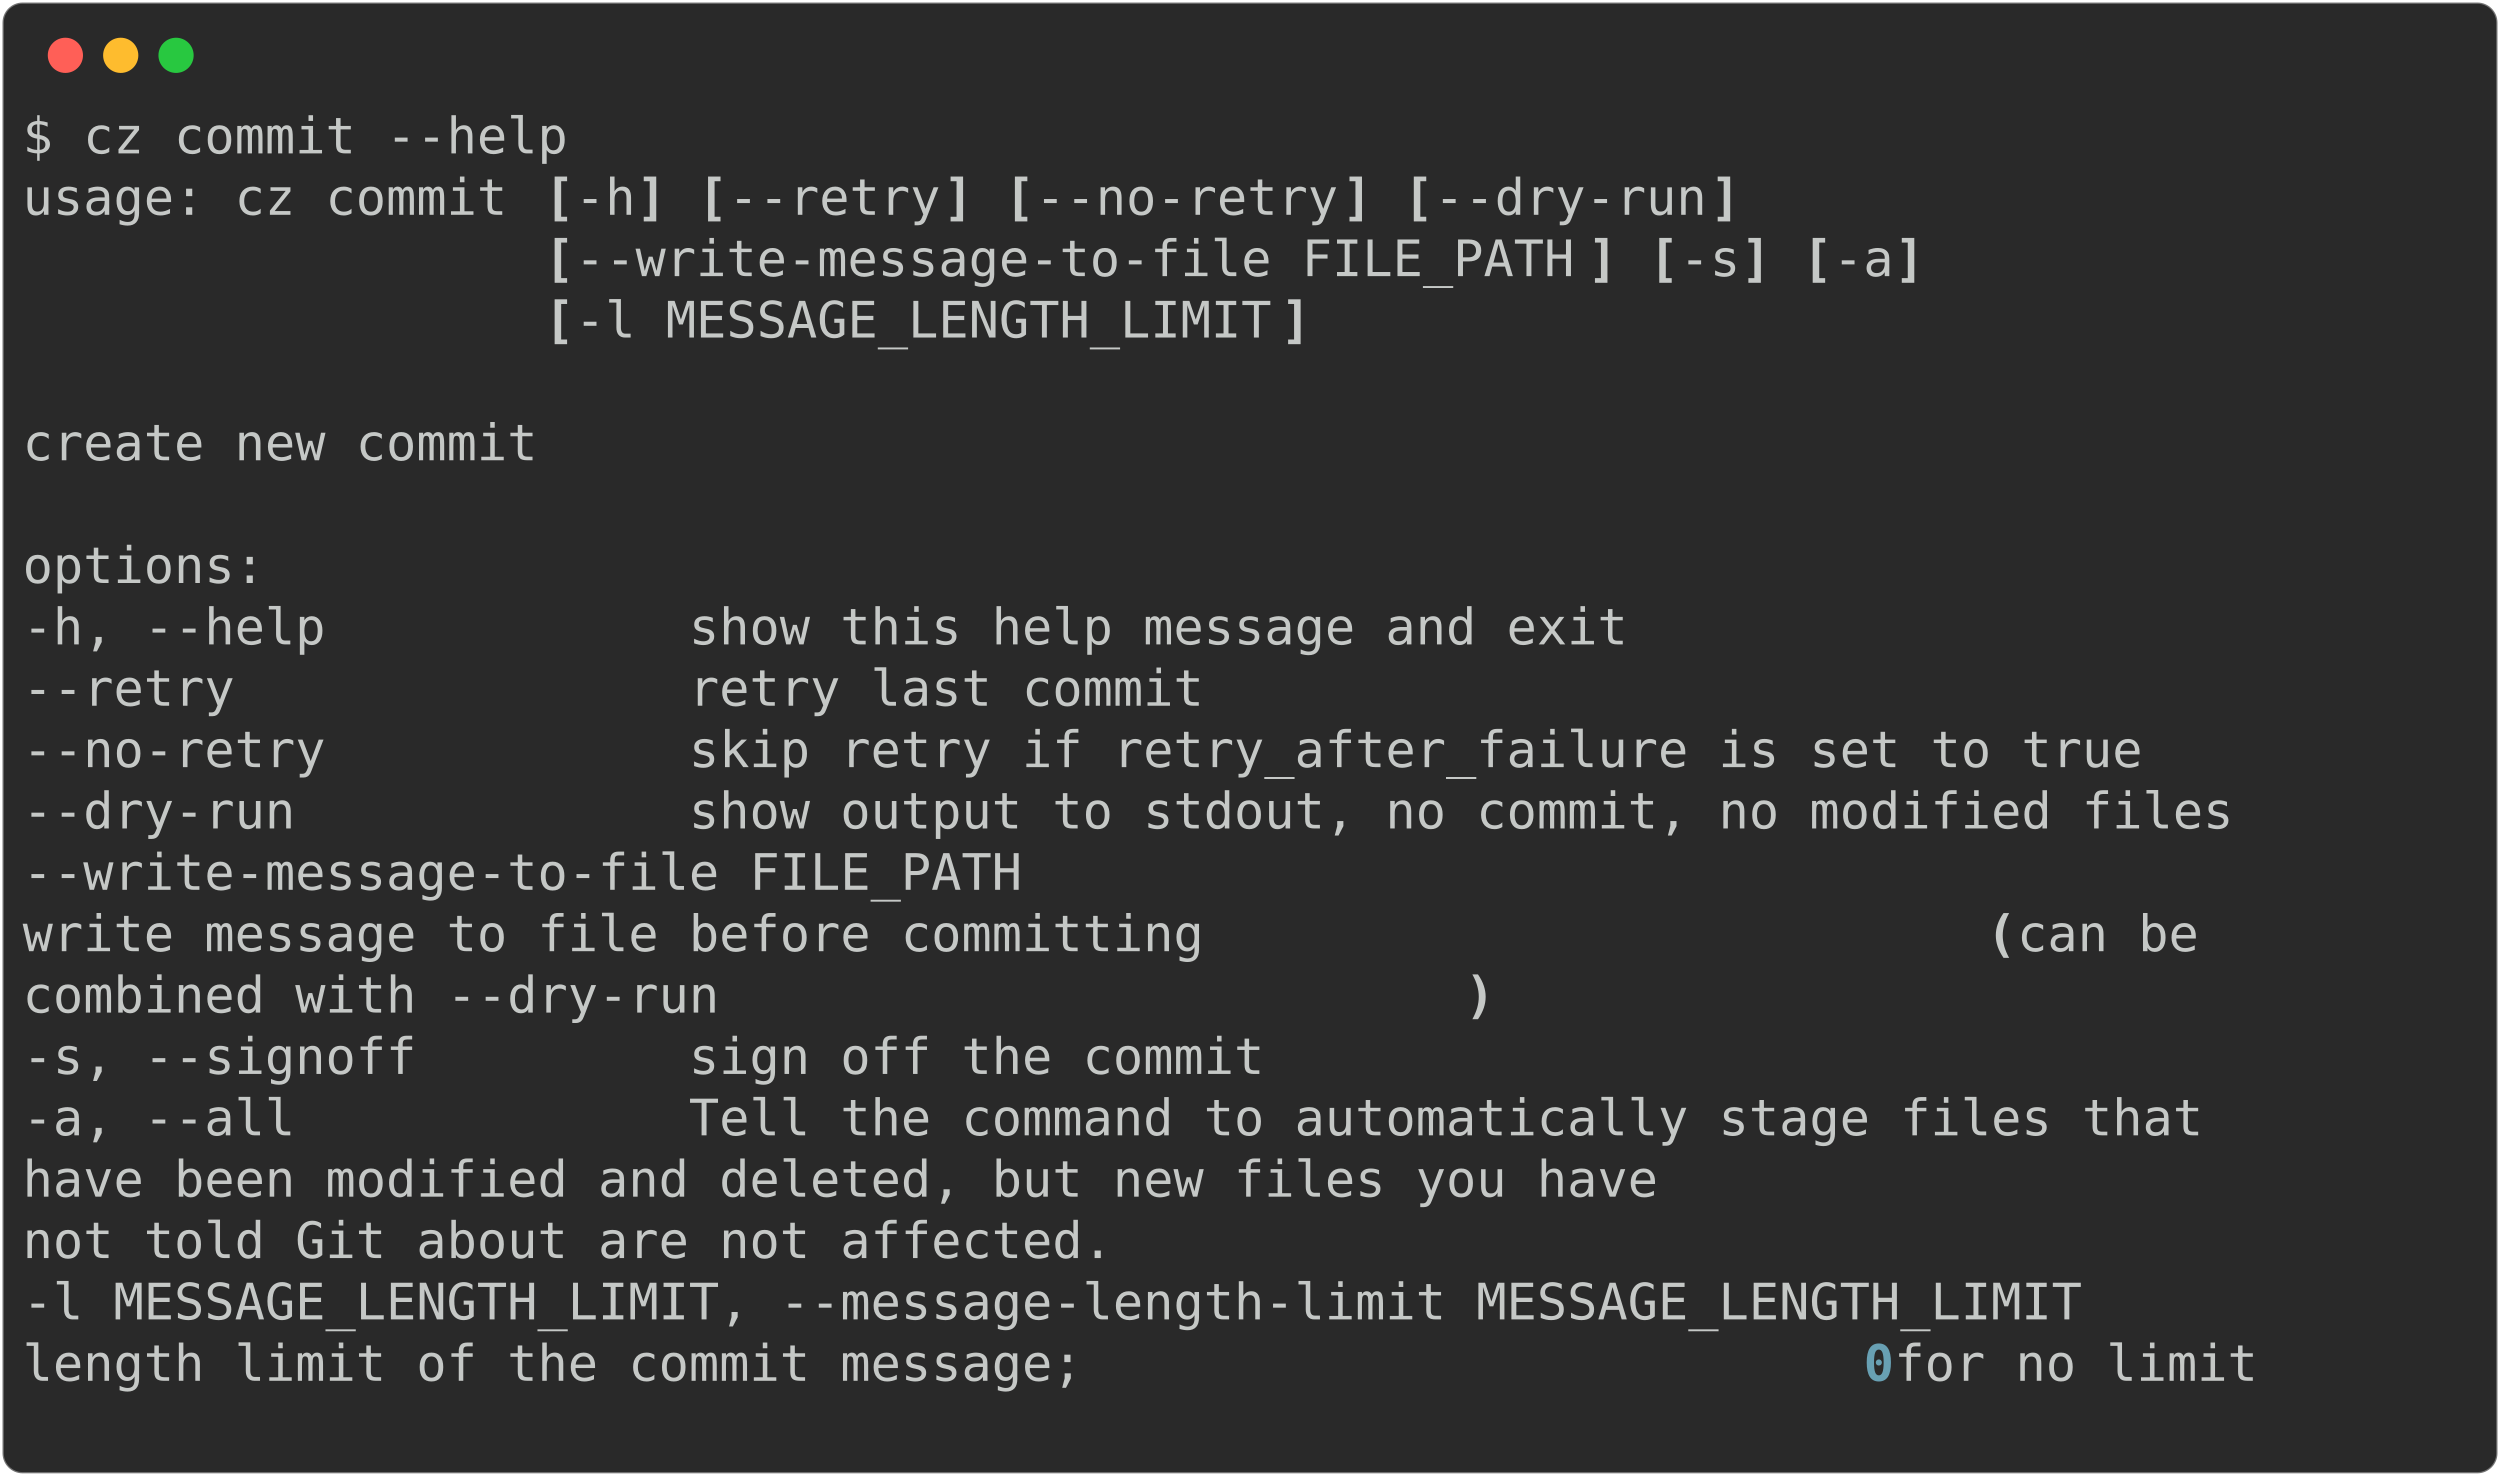
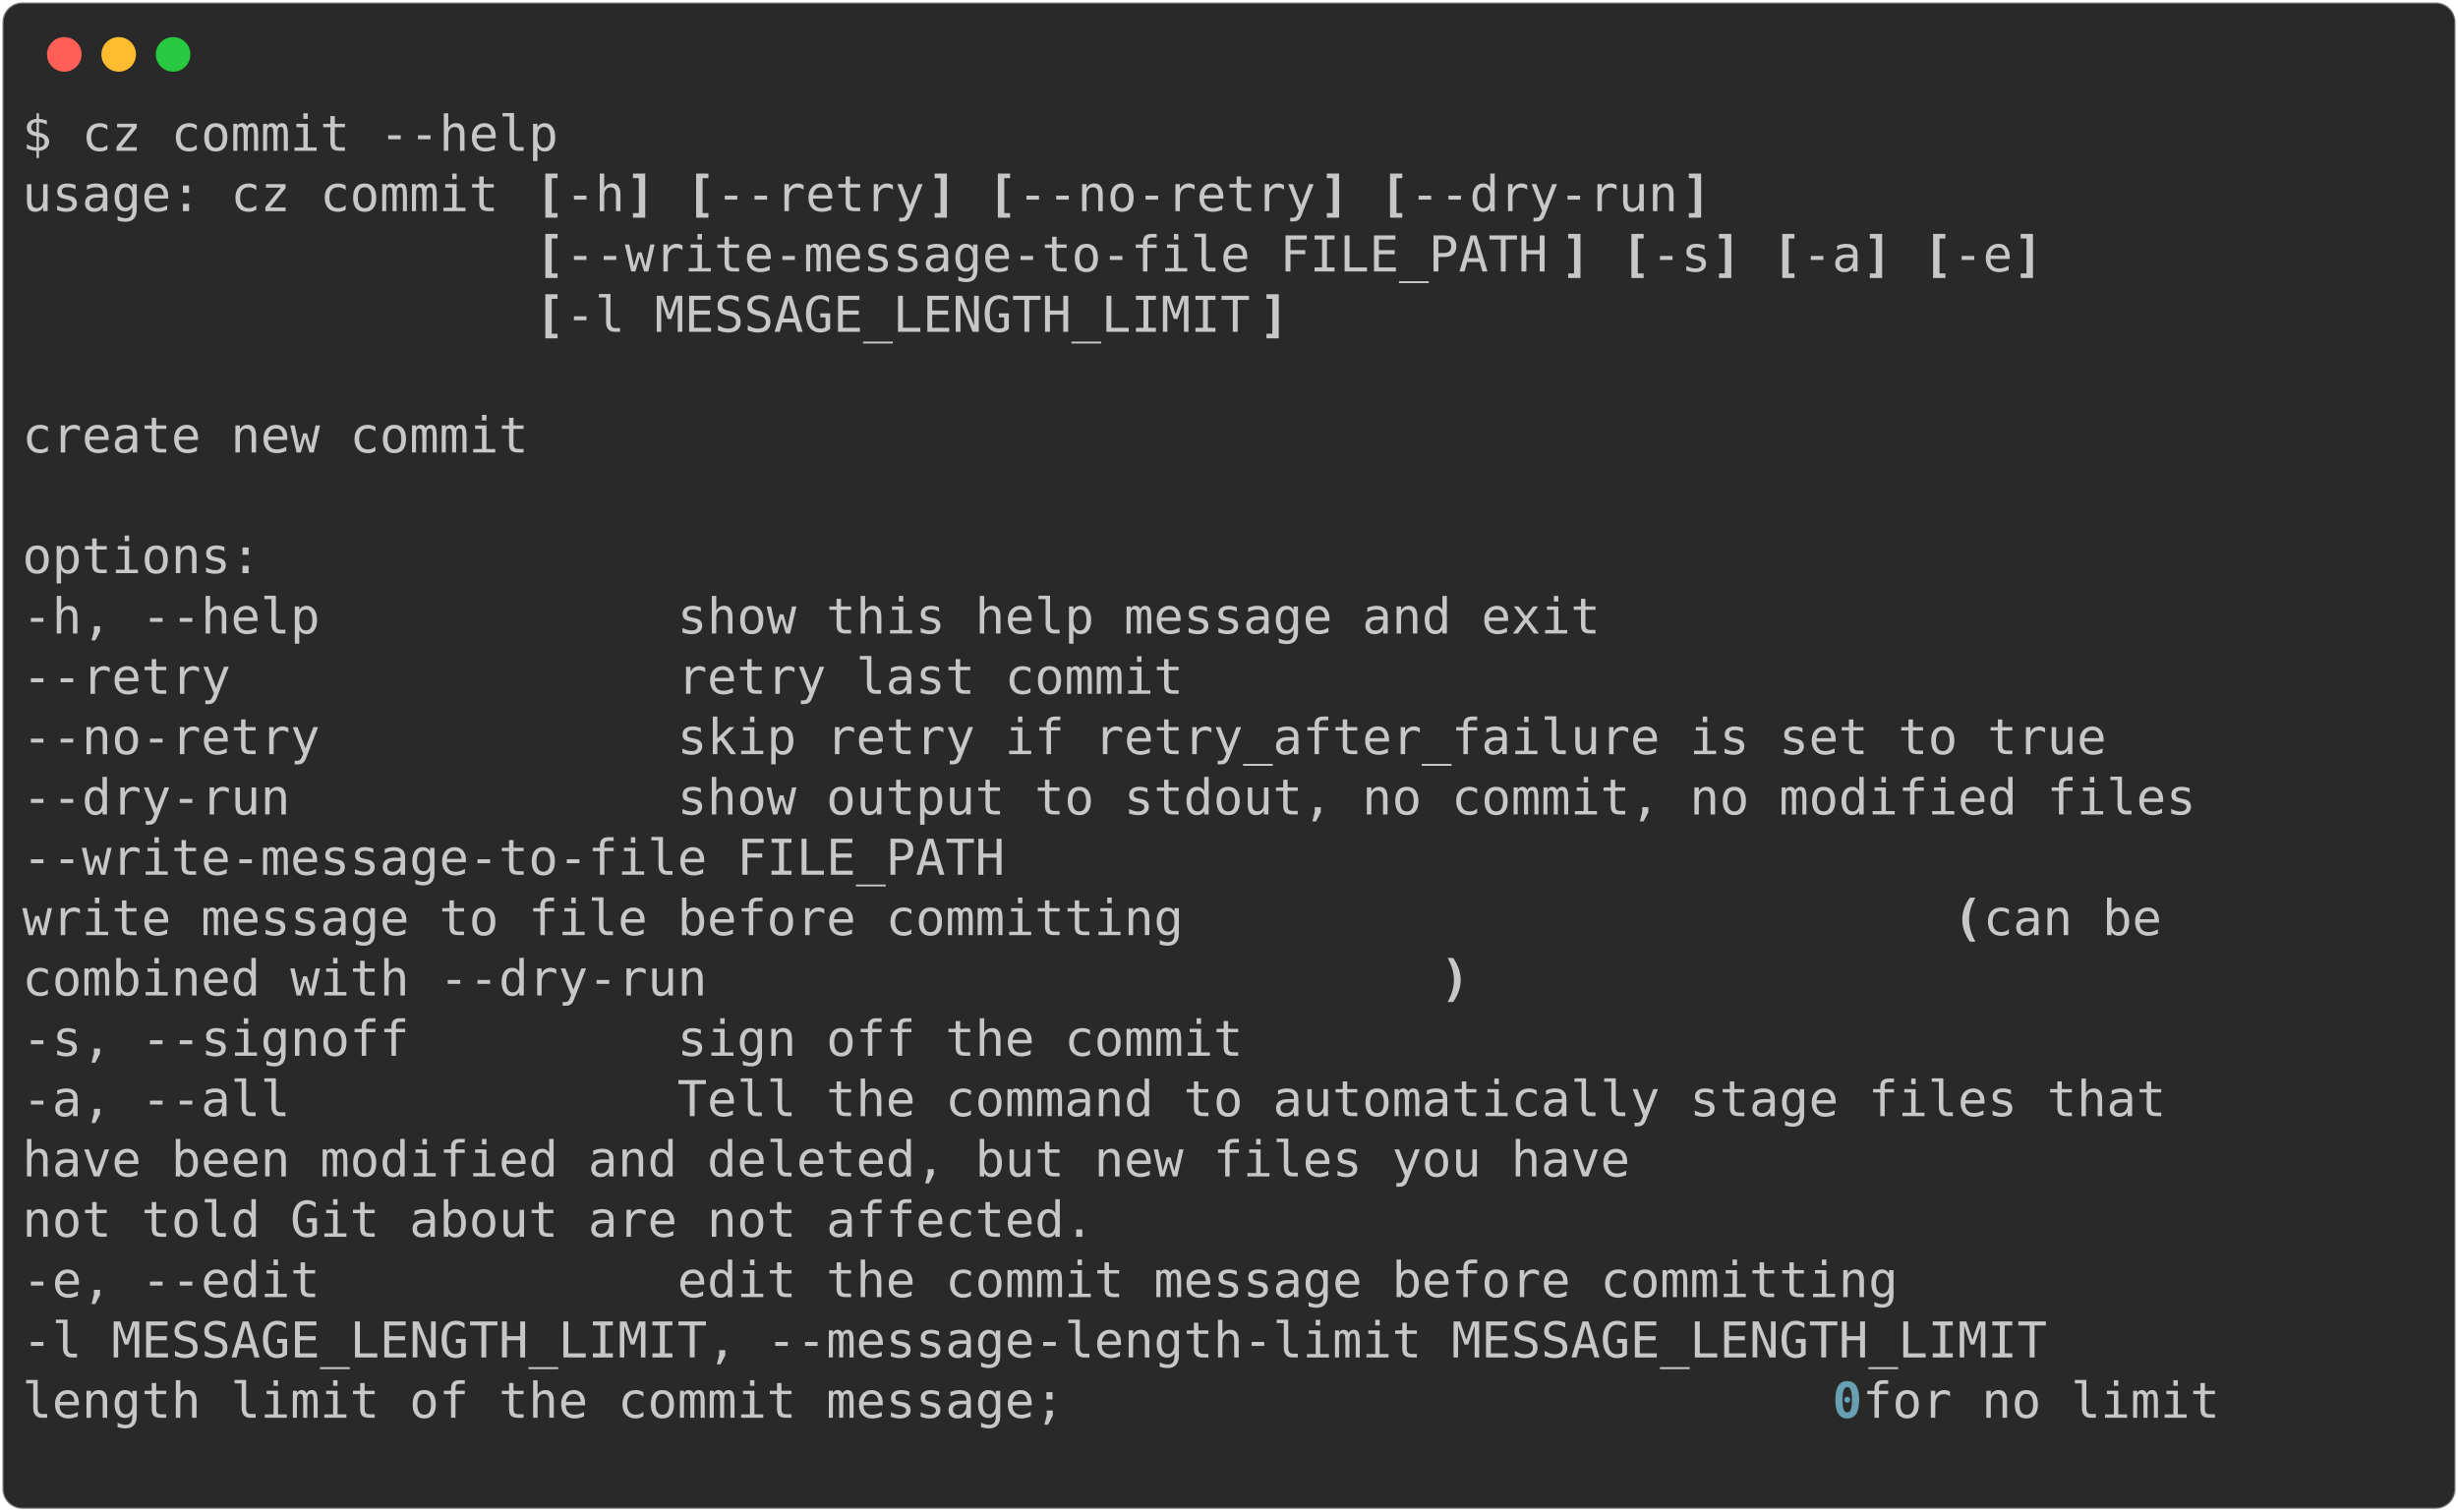
- <svg xmlns="http://www.w3.org/2000/svg" class="rich-terminal" viewBox="0 0 994 586.8">
+ <svg xmlns="http://www.w3.org/2000/svg" class="rich-terminal" viewBox="0 0 994 611.2">
  <style>

    @font-face {
        font-family: "Fira Code";
        src: local("FiraCode-Regular"),
                url("https://cdnjs.cloudflare.com/ajax/libs/firacode/6.2.0/woff2/FiraCode-Regular.woff2") format("woff2"),
                url("https://cdnjs.cloudflare.com/ajax/libs/firacode/6.2.0/woff/FiraCode-Regular.woff") format("woff");
        font-style: normal;
        font-weight: 400;
    }
    @font-face {
        font-family: "Fira Code";
        src: local("FiraCode-Bold"),
                url("https://cdnjs.cloudflare.com/ajax/libs/firacode/6.2.0/woff2/FiraCode-Bold.woff2") format("woff2"),
                url("https://cdnjs.cloudflare.com/ajax/libs/firacode/6.2.0/woff/FiraCode-Bold.woff") format("woff");
        font-style: bold;
        font-weight: 700;
    }

-     .terminal-3906085552-matrix {
+     .terminal-4094976563-matrix {
        font-family: Fira Code, monospace;
        font-size: 20px;
        line-height: 24.4px;
        font-variant-east-asian: full-width;
    }

-     .terminal-3906085552-title {
+     .terminal-4094976563-title {
        font-size: 18px;
        font-weight: bold;
        font-family: arial;
    }

-     .terminal-3906085552-r1 { fill: #c5c8c6 }
- .terminal-3906085552-r2 { fill: #c5c8c6;font-weight: bold }
- .terminal-3906085552-r3 { fill: #68a0b3;font-weight: bold }
+     .terminal-4094976563-r1 { fill: #c5c8c6 }
+ .terminal-4094976563-r2 { fill: #c5c8c6;font-weight: bold }
+ .terminal-4094976563-r3 { fill: #68a0b3;font-weight: bold }
    </style>
  <defs>
-     <clipPath id="terminal-3906085552-clip-terminal">
-       <rect x="0" y="0" width="975.0" height="535.8" />
-     </clipPath>
-     <clipPath id="terminal-3906085552-line-0">
+     <clipPath id="terminal-4094976563-clip-terminal">
+       <rect x="0" y="0" width="975.0" height="560.2" />
+     </clipPath>
+     <clipPath id="terminal-4094976563-line-0">
      <rect x="0" y="1.5" width="976" height="24.65" />
    </clipPath>
-     <clipPath id="terminal-3906085552-line-1">
+     <clipPath id="terminal-4094976563-line-1">
      <rect x="0" y="25.9" width="976" height="24.65" />
    </clipPath>
-     <clipPath id="terminal-3906085552-line-2">
+     <clipPath id="terminal-4094976563-line-2">
      <rect x="0" y="50.3" width="976" height="24.65" />
    </clipPath>
-     <clipPath id="terminal-3906085552-line-3">
+     <clipPath id="terminal-4094976563-line-3">
      <rect x="0" y="74.7" width="976" height="24.65" />
    </clipPath>
-     <clipPath id="terminal-3906085552-line-4">
+     <clipPath id="terminal-4094976563-line-4">
      <rect x="0" y="99.1" width="976" height="24.65" />
    </clipPath>
-     <clipPath id="terminal-3906085552-line-5">
+     <clipPath id="terminal-4094976563-line-5">
      <rect x="0" y="123.5" width="976" height="24.65" />
    </clipPath>
-     <clipPath id="terminal-3906085552-line-6">
+     <clipPath id="terminal-4094976563-line-6">
      <rect x="0" y="147.9" width="976" height="24.65" />
    </clipPath>
-     <clipPath id="terminal-3906085552-line-7">
+     <clipPath id="terminal-4094976563-line-7">
      <rect x="0" y="172.3" width="976" height="24.65" />
    </clipPath>
-     <clipPath id="terminal-3906085552-line-8">
+     <clipPath id="terminal-4094976563-line-8">
      <rect x="0" y="196.7" width="976" height="24.65" />
    </clipPath>
-     <clipPath id="terminal-3906085552-line-9">
+     <clipPath id="terminal-4094976563-line-9">
      <rect x="0" y="221.1" width="976" height="24.65" />
    </clipPath>
-     <clipPath id="terminal-3906085552-line-10">
+     <clipPath id="terminal-4094976563-line-10">
      <rect x="0" y="245.5" width="976" height="24.65" />
    </clipPath>
-     <clipPath id="terminal-3906085552-line-11">
+     <clipPath id="terminal-4094976563-line-11">
      <rect x="0" y="269.9" width="976" height="24.65" />
    </clipPath>
-     <clipPath id="terminal-3906085552-line-12">
+     <clipPath id="terminal-4094976563-line-12">
      <rect x="0" y="294.3" width="976" height="24.65" />
    </clipPath>
-     <clipPath id="terminal-3906085552-line-13">
+     <clipPath id="terminal-4094976563-line-13">
      <rect x="0" y="318.7" width="976" height="24.65" />
    </clipPath>
-     <clipPath id="terminal-3906085552-line-14">
+     <clipPath id="terminal-4094976563-line-14">
      <rect x="0" y="343.1" width="976" height="24.65" />
    </clipPath>
-     <clipPath id="terminal-3906085552-line-15">
+     <clipPath id="terminal-4094976563-line-15">
      <rect x="0" y="367.5" width="976" height="24.65" />
    </clipPath>
-     <clipPath id="terminal-3906085552-line-16">
+     <clipPath id="terminal-4094976563-line-16">
      <rect x="0" y="391.9" width="976" height="24.65" />
    </clipPath>
-     <clipPath id="terminal-3906085552-line-17">
+     <clipPath id="terminal-4094976563-line-17">
      <rect x="0" y="416.3" width="976" height="24.65" />
    </clipPath>
-     <clipPath id="terminal-3906085552-line-18">
+     <clipPath id="terminal-4094976563-line-18">
      <rect x="0" y="440.7" width="976" height="24.65" />
    </clipPath>
-     <clipPath id="terminal-3906085552-line-19">
+     <clipPath id="terminal-4094976563-line-19">
      <rect x="0" y="465.1" width="976" height="24.65" />
    </clipPath>
-     <clipPath id="terminal-3906085552-line-20">
+     <clipPath id="terminal-4094976563-line-20">
      <rect x="0" y="489.5" width="976" height="24.65" />
    </clipPath>
+     <clipPath id="terminal-4094976563-line-21">
+       <rect x="0" y="513.9" width="976" height="24.65" />
+     </clipPath>
  </defs>
-   <rect fill="#292929" stroke="rgba(255,255,255,0.35)" stroke-width="1" x="1" y="1" width="992" height="584.8" rx="8" />
+   <rect fill="#292929" stroke="rgba(255,255,255,0.35)" stroke-width="1" x="1" y="1" width="992" height="609.2" rx="8" />
  <g transform="translate(26,22)">
    <circle cx="0" cy="0" r="7" fill="#ff5f57" />
    <circle cx="22" cy="0" r="7" fill="#febc2e" />
    <circle cx="44" cy="0" r="7" fill="#28c840" />
  </g>
-   <g transform="translate(9, 41)" clip-path="url(#terminal-3906085552-clip-terminal)">
-     <g class="terminal-3906085552-matrix">
-       <text class="terminal-3906085552-r1" x="0" y="20" textLength="219.6" clip-path="url(#terminal-3906085552-line-0)">$ cz commit --help</text>
-       <text class="terminal-3906085552-r1" x="976" y="20" textLength="12.2" clip-path="url(#terminal-3906085552-line-0)">
- </text>
-       <text class="terminal-3906085552-r1" x="0" y="44.4" textLength="207.4" clip-path="url(#terminal-3906085552-line-1)">usage: cz commit </text>
-       <text class="terminal-3906085552-r2" x="207.4" y="44.4" textLength="12.2" clip-path="url(#terminal-3906085552-line-1)">[</text>
-       <text class="terminal-3906085552-r1" x="219.6" y="44.4" textLength="24.4" clip-path="url(#terminal-3906085552-line-1)">-h</text>
-       <text class="terminal-3906085552-r2" x="244" y="44.4" textLength="12.2" clip-path="url(#terminal-3906085552-line-1)">]</text>
-       <text class="terminal-3906085552-r2" x="268.4" y="44.4" textLength="12.2" clip-path="url(#terminal-3906085552-line-1)">[</text>
-       <text class="terminal-3906085552-r1" x="280.6" y="44.4" textLength="85.4" clip-path="url(#terminal-3906085552-line-1)">--retry</text>
-       <text class="terminal-3906085552-r2" x="366" y="44.4" textLength="12.2" clip-path="url(#terminal-3906085552-line-1)">]</text>
-       <text class="terminal-3906085552-r2" x="390.4" y="44.4" textLength="12.2" clip-path="url(#terminal-3906085552-line-1)">[</text>
-       <text class="terminal-3906085552-r1" x="402.6" y="44.4" textLength="122" clip-path="url(#terminal-3906085552-line-1)">--no-retry</text>
-       <text class="terminal-3906085552-r2" x="524.6" y="44.4" textLength="12.2" clip-path="url(#terminal-3906085552-line-1)">]</text>
-       <text class="terminal-3906085552-r2" x="549" y="44.4" textLength="12.2" clip-path="url(#terminal-3906085552-line-1)">[</text>
-       <text class="terminal-3906085552-r1" x="561.2" y="44.4" textLength="109.8" clip-path="url(#terminal-3906085552-line-1)">--dry-run</text>
-       <text class="terminal-3906085552-r2" x="671" y="44.4" textLength="12.2" clip-path="url(#terminal-3906085552-line-1)">]</text>
-       <text class="terminal-3906085552-r1" x="976" y="44.4" textLength="12.2" clip-path="url(#terminal-3906085552-line-1)">
- </text>
-       <text class="terminal-3906085552-r2" x="207.4" y="68.8" textLength="12.2" clip-path="url(#terminal-3906085552-line-2)">[</text>
-       <text class="terminal-3906085552-r1" x="219.6" y="68.8" textLength="402.6" clip-path="url(#terminal-3906085552-line-2)">--write-message-to-file FILE_PATH</text>
-       <text class="terminal-3906085552-r2" x="622.2" y="68.8" textLength="12.2" clip-path="url(#terminal-3906085552-line-2)">]</text>
-       <text class="terminal-3906085552-r2" x="646.6" y="68.8" textLength="12.2" clip-path="url(#terminal-3906085552-line-2)">[</text>
-       <text class="terminal-3906085552-r1" x="658.8" y="68.8" textLength="24.4" clip-path="url(#terminal-3906085552-line-2)">-s</text>
-       <text class="terminal-3906085552-r2" x="683.2" y="68.8" textLength="12.2" clip-path="url(#terminal-3906085552-line-2)">]</text>
-       <text class="terminal-3906085552-r2" x="707.6" y="68.8" textLength="12.2" clip-path="url(#terminal-3906085552-line-2)">[</text>
-       <text class="terminal-3906085552-r1" x="719.8" y="68.8" textLength="24.4" clip-path="url(#terminal-3906085552-line-2)">-a</text>
-       <text class="terminal-3906085552-r2" x="744.2" y="68.8" textLength="12.2" clip-path="url(#terminal-3906085552-line-2)">]</text>
-       <text class="terminal-3906085552-r1" x="976" y="68.8" textLength="12.2" clip-path="url(#terminal-3906085552-line-2)">
- </text>
-       <text class="terminal-3906085552-r2" x="207.4" y="93.2" textLength="12.2" clip-path="url(#terminal-3906085552-line-3)">[</text>
-       <text class="terminal-3906085552-r1" x="219.6" y="93.2" textLength="280.6" clip-path="url(#terminal-3906085552-line-3)">-l MESSAGE_LENGTH_LIMIT</text>
-       <text class="terminal-3906085552-r2" x="500.2" y="93.2" textLength="12.2" clip-path="url(#terminal-3906085552-line-3)">]</text>
-       <text class="terminal-3906085552-r1" x="976" y="93.2" textLength="12.2" clip-path="url(#terminal-3906085552-line-3)">
- </text>
-       <text class="terminal-3906085552-r1" x="976" y="117.6" textLength="12.2" clip-path="url(#terminal-3906085552-line-4)">
- </text>
-       <text class="terminal-3906085552-r1" x="0" y="142" textLength="207.4" clip-path="url(#terminal-3906085552-line-5)">create new commit</text>
-       <text class="terminal-3906085552-r1" x="976" y="142" textLength="12.2" clip-path="url(#terminal-3906085552-line-5)">
- </text>
-       <text class="terminal-3906085552-r1" x="976" y="166.4" textLength="12.2" clip-path="url(#terminal-3906085552-line-6)">
- </text>
-       <text class="terminal-3906085552-r1" x="0" y="190.8" textLength="97.6" clip-path="url(#terminal-3906085552-line-7)">options:</text>
-       <text class="terminal-3906085552-r1" x="976" y="190.8" textLength="12.2" clip-path="url(#terminal-3906085552-line-7)">
- </text>
-       <text class="terminal-3906085552-r1" x="0" y="215.2" textLength="671" clip-path="url(#terminal-3906085552-line-8)">  -h, --help            show this help message and exit</text>
-       <text class="terminal-3906085552-r1" x="976" y="215.2" textLength="12.2" clip-path="url(#terminal-3906085552-line-8)">
- </text>
-       <text class="terminal-3906085552-r1" x="0" y="239.6" textLength="500.2" clip-path="url(#terminal-3906085552-line-9)">  --retry               retry last commit</text>
-       <text class="terminal-3906085552-r1" x="976" y="239.6" textLength="12.2" clip-path="url(#terminal-3906085552-line-9)">
- </text>
-       <text class="terminal-3906085552-r1" x="0" y="264" textLength="878.4" clip-path="url(#terminal-3906085552-line-10)">  --no-retry            skip retry if retry_after_failure is set to true</text>
-       <text class="terminal-3906085552-r1" x="976" y="264" textLength="12.2" clip-path="url(#terminal-3906085552-line-10)">
- </text>
-       <text class="terminal-3906085552-r1" x="0" y="288.4" textLength="915" clip-path="url(#terminal-3906085552-line-11)">  --dry-run             show output to stdout, no commit, no modified files</text>
-       <text class="terminal-3906085552-r1" x="976" y="288.4" textLength="12.2" clip-path="url(#terminal-3906085552-line-11)">
- </text>
-       <text class="terminal-3906085552-r1" x="0" y="312.8" textLength="427" clip-path="url(#terminal-3906085552-line-12)">  --write-message-to-file FILE_PATH</text>
-       <text class="terminal-3906085552-r1" x="976" y="312.8" textLength="12.2" clip-path="url(#terminal-3906085552-line-12)">
- </text>
-       <text class="terminal-3906085552-r1" x="0" y="337.2" textLength="780.8" clip-path="url(#terminal-3906085552-line-13)">                        write message to file before committing </text>
-       <text class="terminal-3906085552-r2" x="780.8" y="337.2" textLength="12.2" clip-path="url(#terminal-3906085552-line-13)">(</text>
-       <text class="terminal-3906085552-r1" x="793" y="337.2" textLength="73.2" clip-path="url(#terminal-3906085552-line-13)">can be</text>
-       <text class="terminal-3906085552-r1" x="976" y="337.2" textLength="12.2" clip-path="url(#terminal-3906085552-line-13)">
- </text>
-       <text class="terminal-3906085552-r1" x="0" y="361.6" textLength="573.4" clip-path="url(#terminal-3906085552-line-14)">                        combined with --dry-run</text>
-       <text class="terminal-3906085552-r2" x="573.4" y="361.6" textLength="12.2" clip-path="url(#terminal-3906085552-line-14)">)</text>
-       <text class="terminal-3906085552-r1" x="976" y="361.6" textLength="12.2" clip-path="url(#terminal-3906085552-line-14)">
- </text>
-       <text class="terminal-3906085552-r1" x="0" y="386" textLength="524.6" clip-path="url(#terminal-3906085552-line-15)">  -s, --signoff         sign off the commit</text>
-       <text class="terminal-3906085552-r1" x="976" y="386" textLength="12.2" clip-path="url(#terminal-3906085552-line-15)">
- </text>
-       <text class="terminal-3906085552-r1" x="0" y="410.4" textLength="902.8" clip-path="url(#terminal-3906085552-line-16)">  -a, --all             Tell the command to automatically stage files that</text>
-       <text class="terminal-3906085552-r1" x="976" y="410.4" textLength="12.2" clip-path="url(#terminal-3906085552-line-16)">
- </text>
-       <text class="terminal-3906085552-r1" x="0" y="434.8" textLength="951.6" clip-path="url(#terminal-3906085552-line-17)">                        have been modified and deleted, but new files you have</text>
-       <text class="terminal-3906085552-r1" x="976" y="434.8" textLength="12.2" clip-path="url(#terminal-3906085552-line-17)">
- </text>
-       <text class="terminal-3906085552-r1" x="0" y="459.2" textLength="732" clip-path="url(#terminal-3906085552-line-18)">                        not told Git about are not affected.</text>
-       <text class="terminal-3906085552-r1" x="976" y="459.2" textLength="12.2" clip-path="url(#terminal-3906085552-line-18)">
- </text>
-       <text class="terminal-3906085552-r1" x="0" y="483.6" textLength="854" clip-path="url(#terminal-3906085552-line-19)">  -l MESSAGE_LENGTH_LIMIT, --message-length-limit MESSAGE_LENGTH_LIMIT</text>
-       <text class="terminal-3906085552-r1" x="976" y="483.6" textLength="12.2" clip-path="url(#terminal-3906085552-line-19)">
- </text>
-       <text class="terminal-3906085552-r1" x="0" y="508" textLength="732" clip-path="url(#terminal-3906085552-line-20)">                        length limit of the commit message; </text>
-       <text class="terminal-3906085552-r3" x="732" y="508" textLength="12.2" clip-path="url(#terminal-3906085552-line-20)">0</text>
-       <text class="terminal-3906085552-r1" x="744.2" y="508" textLength="158.6" clip-path="url(#terminal-3906085552-line-20)"> for no limit</text>
-       <text class="terminal-3906085552-r1" x="976" y="508" textLength="12.2" clip-path="url(#terminal-3906085552-line-20)">
- </text>
-       <text class="terminal-3906085552-r1" x="976" y="532.4" textLength="12.2" clip-path="url(#terminal-3906085552-line-21)">
+   <g transform="translate(9, 41)" clip-path="url(#terminal-4094976563-clip-terminal)">
+     <g class="terminal-4094976563-matrix">
+       <text class="terminal-4094976563-r1" x="0" y="20" textLength="219.6" clip-path="url(#terminal-4094976563-line-0)">$ cz commit --help</text>
+       <text class="terminal-4094976563-r1" x="976" y="20" textLength="12.2" clip-path="url(#terminal-4094976563-line-0)">
+ </text>
+       <text class="terminal-4094976563-r1" x="0" y="44.4" textLength="207.4" clip-path="url(#terminal-4094976563-line-1)">usage: cz commit </text>
+       <text class="terminal-4094976563-r2" x="207.4" y="44.4" textLength="12.2" clip-path="url(#terminal-4094976563-line-1)">[</text>
+       <text class="terminal-4094976563-r1" x="219.6" y="44.4" textLength="24.4" clip-path="url(#terminal-4094976563-line-1)">-h</text>
+       <text class="terminal-4094976563-r2" x="244" y="44.4" textLength="12.2" clip-path="url(#terminal-4094976563-line-1)">]</text>
+       <text class="terminal-4094976563-r2" x="268.4" y="44.4" textLength="12.2" clip-path="url(#terminal-4094976563-line-1)">[</text>
+       <text class="terminal-4094976563-r1" x="280.6" y="44.4" textLength="85.4" clip-path="url(#terminal-4094976563-line-1)">--retry</text>
+       <text class="terminal-4094976563-r2" x="366" y="44.4" textLength="12.2" clip-path="url(#terminal-4094976563-line-1)">]</text>
+       <text class="terminal-4094976563-r2" x="390.4" y="44.4" textLength="12.2" clip-path="url(#terminal-4094976563-line-1)">[</text>
+       <text class="terminal-4094976563-r1" x="402.6" y="44.4" textLength="122" clip-path="url(#terminal-4094976563-line-1)">--no-retry</text>
+       <text class="terminal-4094976563-r2" x="524.6" y="44.4" textLength="12.2" clip-path="url(#terminal-4094976563-line-1)">]</text>
+       <text class="terminal-4094976563-r2" x="549" y="44.4" textLength="12.2" clip-path="url(#terminal-4094976563-line-1)">[</text>
+       <text class="terminal-4094976563-r1" x="561.2" y="44.4" textLength="109.8" clip-path="url(#terminal-4094976563-line-1)">--dry-run</text>
+       <text class="terminal-4094976563-r2" x="671" y="44.4" textLength="12.2" clip-path="url(#terminal-4094976563-line-1)">]</text>
+       <text class="terminal-4094976563-r1" x="976" y="44.4" textLength="12.2" clip-path="url(#terminal-4094976563-line-1)">
+ </text>
+       <text class="terminal-4094976563-r2" x="207.4" y="68.8" textLength="12.2" clip-path="url(#terminal-4094976563-line-2)">[</text>
+       <text class="terminal-4094976563-r1" x="219.6" y="68.8" textLength="402.6" clip-path="url(#terminal-4094976563-line-2)">--write-message-to-file FILE_PATH</text>
+       <text class="terminal-4094976563-r2" x="622.2" y="68.8" textLength="12.2" clip-path="url(#terminal-4094976563-line-2)">]</text>
+       <text class="terminal-4094976563-r2" x="646.6" y="68.8" textLength="12.2" clip-path="url(#terminal-4094976563-line-2)">[</text>
+       <text class="terminal-4094976563-r1" x="658.8" y="68.8" textLength="24.4" clip-path="url(#terminal-4094976563-line-2)">-s</text>
+       <text class="terminal-4094976563-r2" x="683.2" y="68.8" textLength="12.2" clip-path="url(#terminal-4094976563-line-2)">]</text>
+       <text class="terminal-4094976563-r2" x="707.6" y="68.8" textLength="12.2" clip-path="url(#terminal-4094976563-line-2)">[</text>
+       <text class="terminal-4094976563-r1" x="719.8" y="68.8" textLength="24.4" clip-path="url(#terminal-4094976563-line-2)">-a</text>
+       <text class="terminal-4094976563-r2" x="744.2" y="68.8" textLength="12.2" clip-path="url(#terminal-4094976563-line-2)">]</text>
+       <text class="terminal-4094976563-r2" x="768.6" y="68.8" textLength="12.2" clip-path="url(#terminal-4094976563-line-2)">[</text>
+       <text class="terminal-4094976563-r1" x="780.8" y="68.8" textLength="24.4" clip-path="url(#terminal-4094976563-line-2)">-e</text>
+       <text class="terminal-4094976563-r2" x="805.2" y="68.8" textLength="12.2" clip-path="url(#terminal-4094976563-line-2)">]</text>
+       <text class="terminal-4094976563-r1" x="976" y="68.8" textLength="12.2" clip-path="url(#terminal-4094976563-line-2)">
+ </text>
+       <text class="terminal-4094976563-r2" x="207.4" y="93.2" textLength="12.2" clip-path="url(#terminal-4094976563-line-3)">[</text>
+       <text class="terminal-4094976563-r1" x="219.6" y="93.2" textLength="280.6" clip-path="url(#terminal-4094976563-line-3)">-l MESSAGE_LENGTH_LIMIT</text>
+       <text class="terminal-4094976563-r2" x="500.2" y="93.2" textLength="12.2" clip-path="url(#terminal-4094976563-line-3)">]</text>
+       <text class="terminal-4094976563-r1" x="976" y="93.2" textLength="12.2" clip-path="url(#terminal-4094976563-line-3)">
+ </text>
+       <text class="terminal-4094976563-r1" x="976" y="117.6" textLength="12.2" clip-path="url(#terminal-4094976563-line-4)">
+ </text>
+       <text class="terminal-4094976563-r1" x="0" y="142" textLength="207.4" clip-path="url(#terminal-4094976563-line-5)">create new commit</text>
+       <text class="terminal-4094976563-r1" x="976" y="142" textLength="12.2" clip-path="url(#terminal-4094976563-line-5)">
+ </text>
+       <text class="terminal-4094976563-r1" x="976" y="166.4" textLength="12.2" clip-path="url(#terminal-4094976563-line-6)">
+ </text>
+       <text class="terminal-4094976563-r1" x="0" y="190.8" textLength="97.6" clip-path="url(#terminal-4094976563-line-7)">options:</text>
+       <text class="terminal-4094976563-r1" x="976" y="190.8" textLength="12.2" clip-path="url(#terminal-4094976563-line-7)">
+ </text>
+       <text class="terminal-4094976563-r1" x="0" y="215.2" textLength="671" clip-path="url(#terminal-4094976563-line-8)">  -h, --help            show this help message and exit</text>
+       <text class="terminal-4094976563-r1" x="976" y="215.2" textLength="12.2" clip-path="url(#terminal-4094976563-line-8)">
+ </text>
+       <text class="terminal-4094976563-r1" x="0" y="239.6" textLength="500.2" clip-path="url(#terminal-4094976563-line-9)">  --retry               retry last commit</text>
+       <text class="terminal-4094976563-r1" x="976" y="239.6" textLength="12.2" clip-path="url(#terminal-4094976563-line-9)">
+ </text>
+       <text class="terminal-4094976563-r1" x="0" y="264" textLength="878.4" clip-path="url(#terminal-4094976563-line-10)">  --no-retry            skip retry if retry_after_failure is set to true</text>
+       <text class="terminal-4094976563-r1" x="976" y="264" textLength="12.2" clip-path="url(#terminal-4094976563-line-10)">
+ </text>
+       <text class="terminal-4094976563-r1" x="0" y="288.4" textLength="915" clip-path="url(#terminal-4094976563-line-11)">  --dry-run             show output to stdout, no commit, no modified files</text>
+       <text class="terminal-4094976563-r1" x="976" y="288.4" textLength="12.2" clip-path="url(#terminal-4094976563-line-11)">
+ </text>
+       <text class="terminal-4094976563-r1" x="0" y="312.8" textLength="427" clip-path="url(#terminal-4094976563-line-12)">  --write-message-to-file FILE_PATH</text>
+       <text class="terminal-4094976563-r1" x="976" y="312.8" textLength="12.2" clip-path="url(#terminal-4094976563-line-12)">
+ </text>
+       <text class="terminal-4094976563-r1" x="0" y="337.2" textLength="780.8" clip-path="url(#terminal-4094976563-line-13)">                        write message to file before committing </text>
+       <text class="terminal-4094976563-r2" x="780.8" y="337.2" textLength="12.2" clip-path="url(#terminal-4094976563-line-13)">(</text>
+       <text class="terminal-4094976563-r1" x="793" y="337.2" textLength="73.2" clip-path="url(#terminal-4094976563-line-13)">can be</text>
+       <text class="terminal-4094976563-r1" x="976" y="337.2" textLength="12.2" clip-path="url(#terminal-4094976563-line-13)">
+ </text>
+       <text class="terminal-4094976563-r1" x="0" y="361.6" textLength="573.4" clip-path="url(#terminal-4094976563-line-14)">                        combined with --dry-run</text>
+       <text class="terminal-4094976563-r2" x="573.4" y="361.6" textLength="12.2" clip-path="url(#terminal-4094976563-line-14)">)</text>
+       <text class="terminal-4094976563-r1" x="976" y="361.6" textLength="12.2" clip-path="url(#terminal-4094976563-line-14)">
+ </text>
+       <text class="terminal-4094976563-r1" x="0" y="386" textLength="524.6" clip-path="url(#terminal-4094976563-line-15)">  -s, --signoff         sign off the commit</text>
+       <text class="terminal-4094976563-r1" x="976" y="386" textLength="12.2" clip-path="url(#terminal-4094976563-line-15)">
+ </text>
+       <text class="terminal-4094976563-r1" x="0" y="410.4" textLength="902.8" clip-path="url(#terminal-4094976563-line-16)">  -a, --all             Tell the command to automatically stage files that</text>
+       <text class="terminal-4094976563-r1" x="976" y="410.4" textLength="12.2" clip-path="url(#terminal-4094976563-line-16)">
+ </text>
+       <text class="terminal-4094976563-r1" x="0" y="434.8" textLength="951.6" clip-path="url(#terminal-4094976563-line-17)">                        have been modified and deleted, but new files you have</text>
+       <text class="terminal-4094976563-r1" x="976" y="434.8" textLength="12.2" clip-path="url(#terminal-4094976563-line-17)">
+ </text>
+       <text class="terminal-4094976563-r1" x="0" y="459.2" textLength="732" clip-path="url(#terminal-4094976563-line-18)">                        not told Git about are not affected.</text>
+       <text class="terminal-4094976563-r1" x="976" y="459.2" textLength="12.2" clip-path="url(#terminal-4094976563-line-18)">
+ </text>
+       <text class="terminal-4094976563-r1" x="0" y="483.6" textLength="793" clip-path="url(#terminal-4094976563-line-19)">  -e, --edit            edit the commit message before committing</text>
+       <text class="terminal-4094976563-r1" x="976" y="483.6" textLength="12.2" clip-path="url(#terminal-4094976563-line-19)">
+ </text>
+       <text class="terminal-4094976563-r1" x="0" y="508" textLength="854" clip-path="url(#terminal-4094976563-line-20)">  -l MESSAGE_LENGTH_LIMIT, --message-length-limit MESSAGE_LENGTH_LIMIT</text>
+       <text class="terminal-4094976563-r1" x="976" y="508" textLength="12.2" clip-path="url(#terminal-4094976563-line-20)">
+ </text>
+       <text class="terminal-4094976563-r1" x="0" y="532.4" textLength="732" clip-path="url(#terminal-4094976563-line-21)">                        length limit of the commit message; </text>
+       <text class="terminal-4094976563-r3" x="732" y="532.4" textLength="12.2" clip-path="url(#terminal-4094976563-line-21)">0</text>
+       <text class="terminal-4094976563-r1" x="744.2" y="532.4" textLength="158.6" clip-path="url(#terminal-4094976563-line-21)"> for no limit</text>
+       <text class="terminal-4094976563-r1" x="976" y="532.4" textLength="12.2" clip-path="url(#terminal-4094976563-line-21)">
+ </text>
+       <text class="terminal-4094976563-r1" x="976" y="556.8" textLength="12.2" clip-path="url(#terminal-4094976563-line-22)">
</text>
    </g>
  </g>
</svg>
